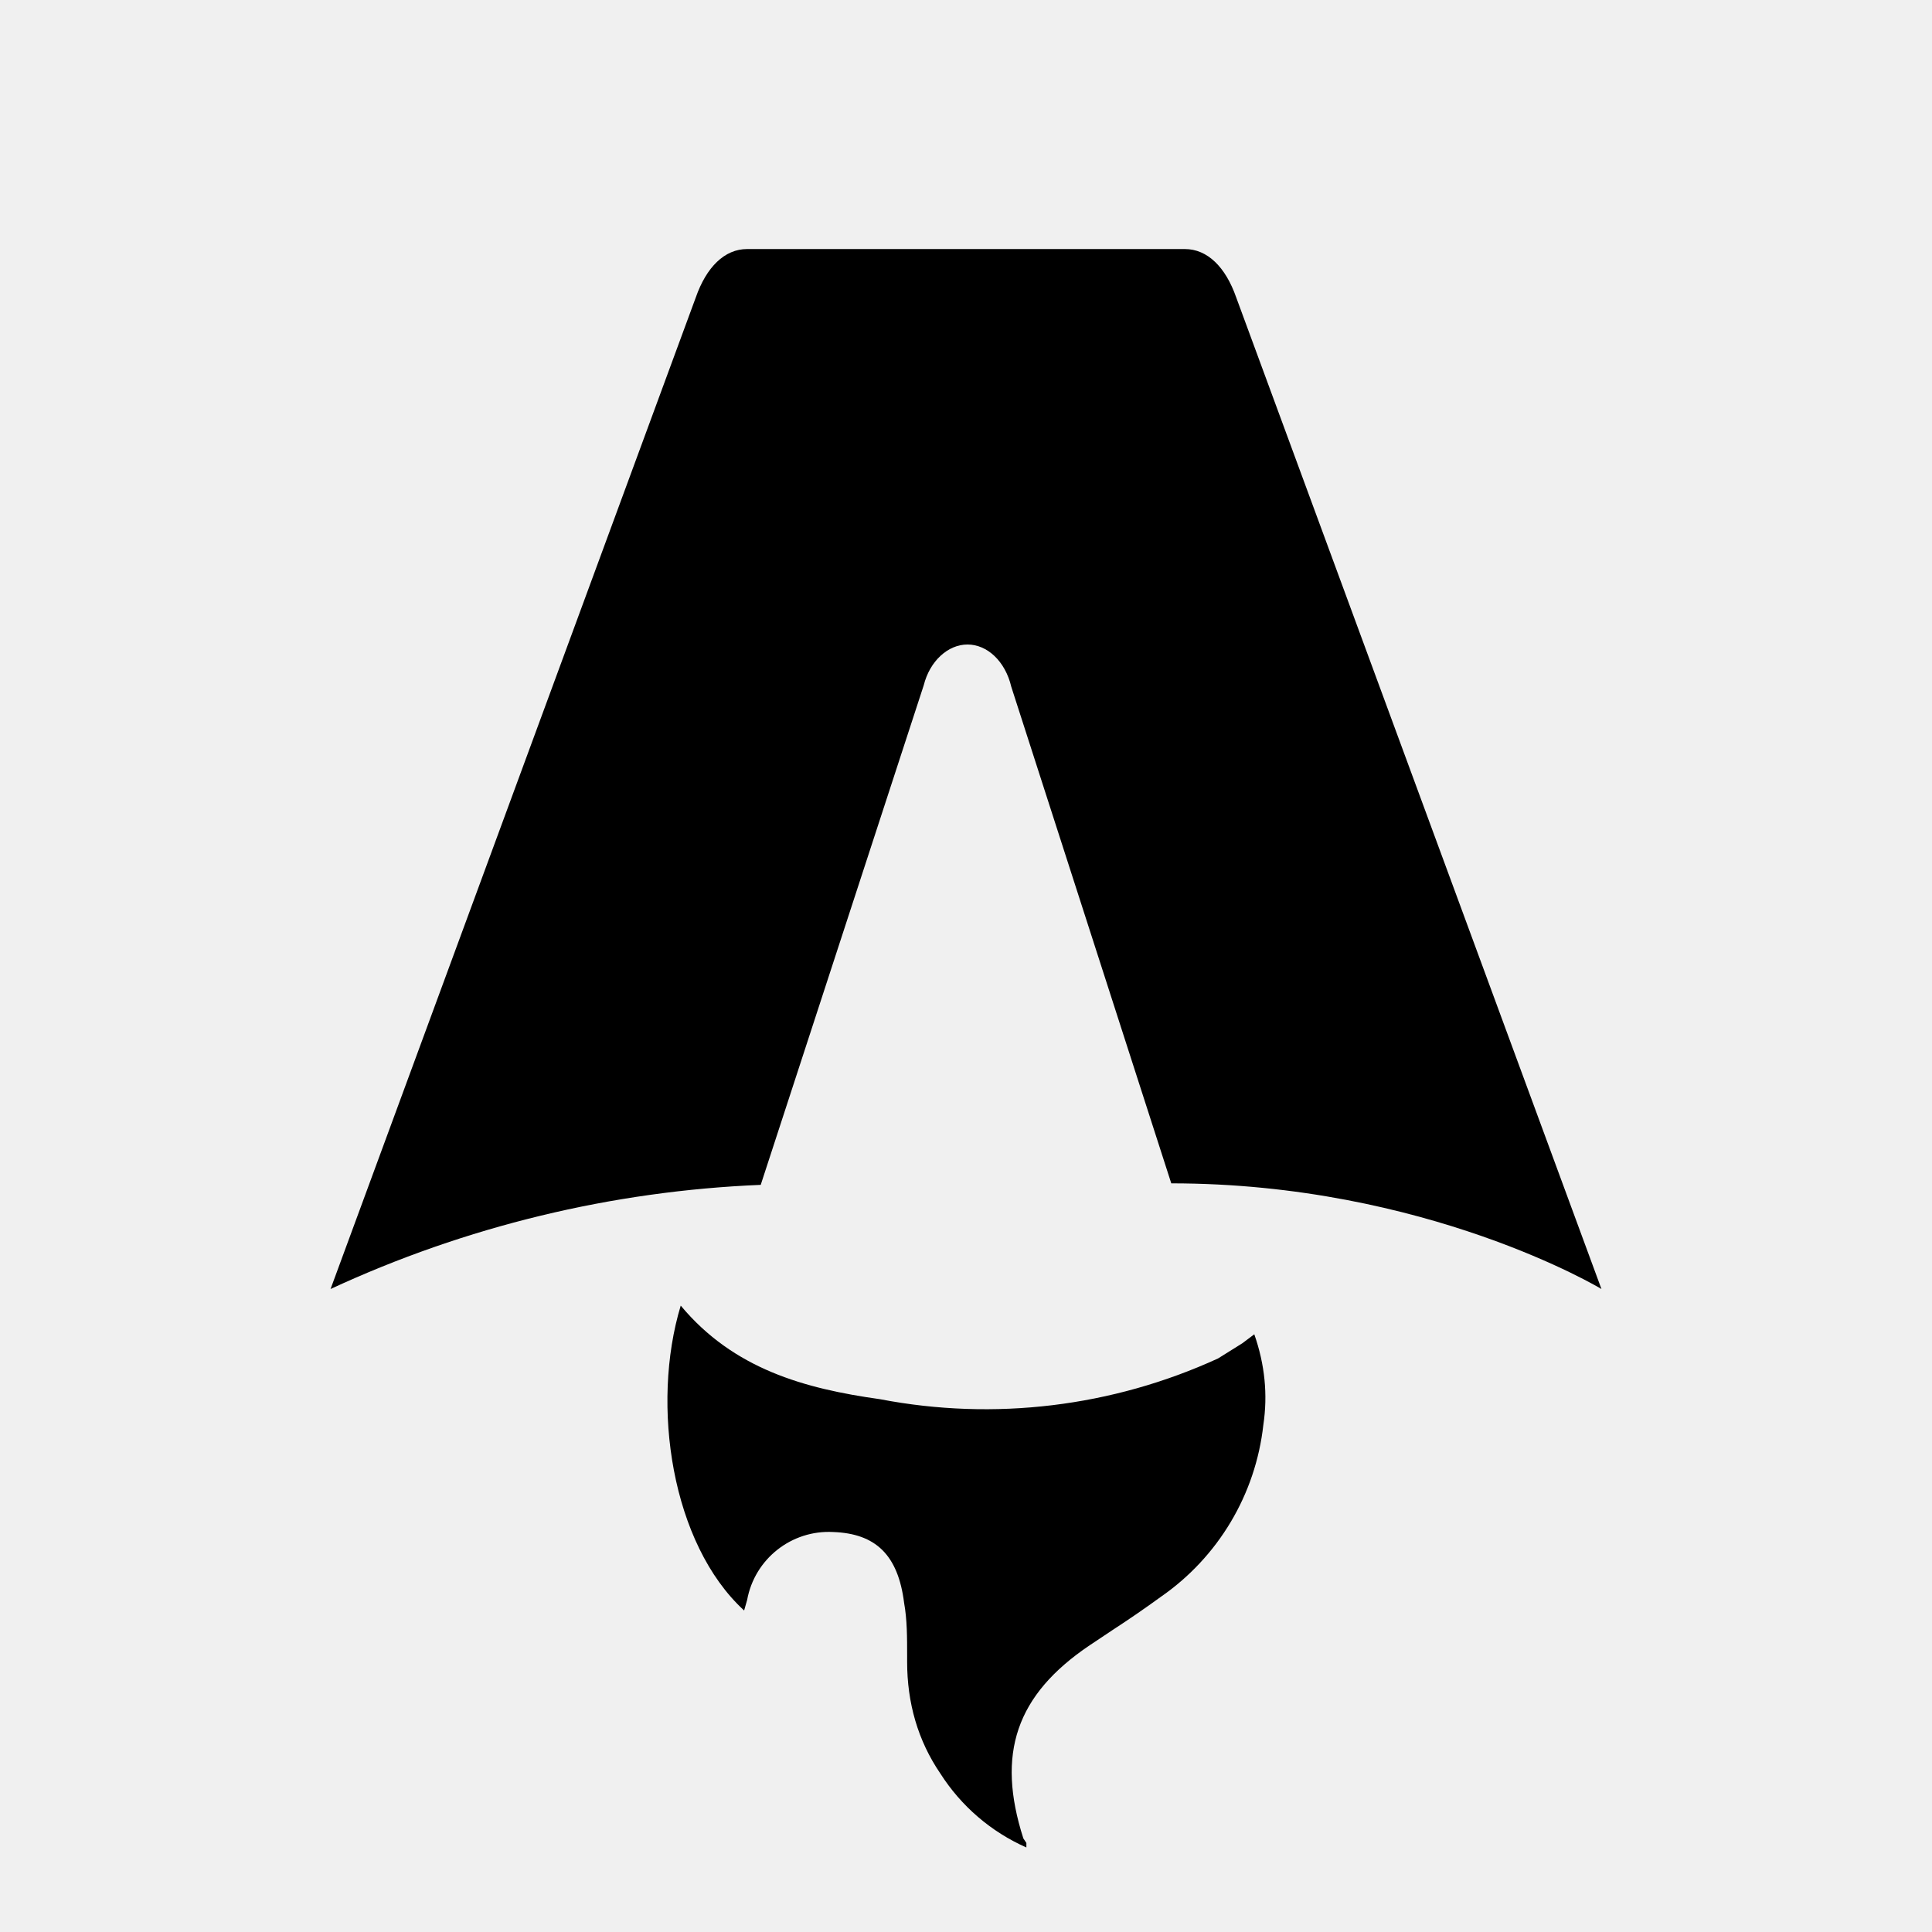
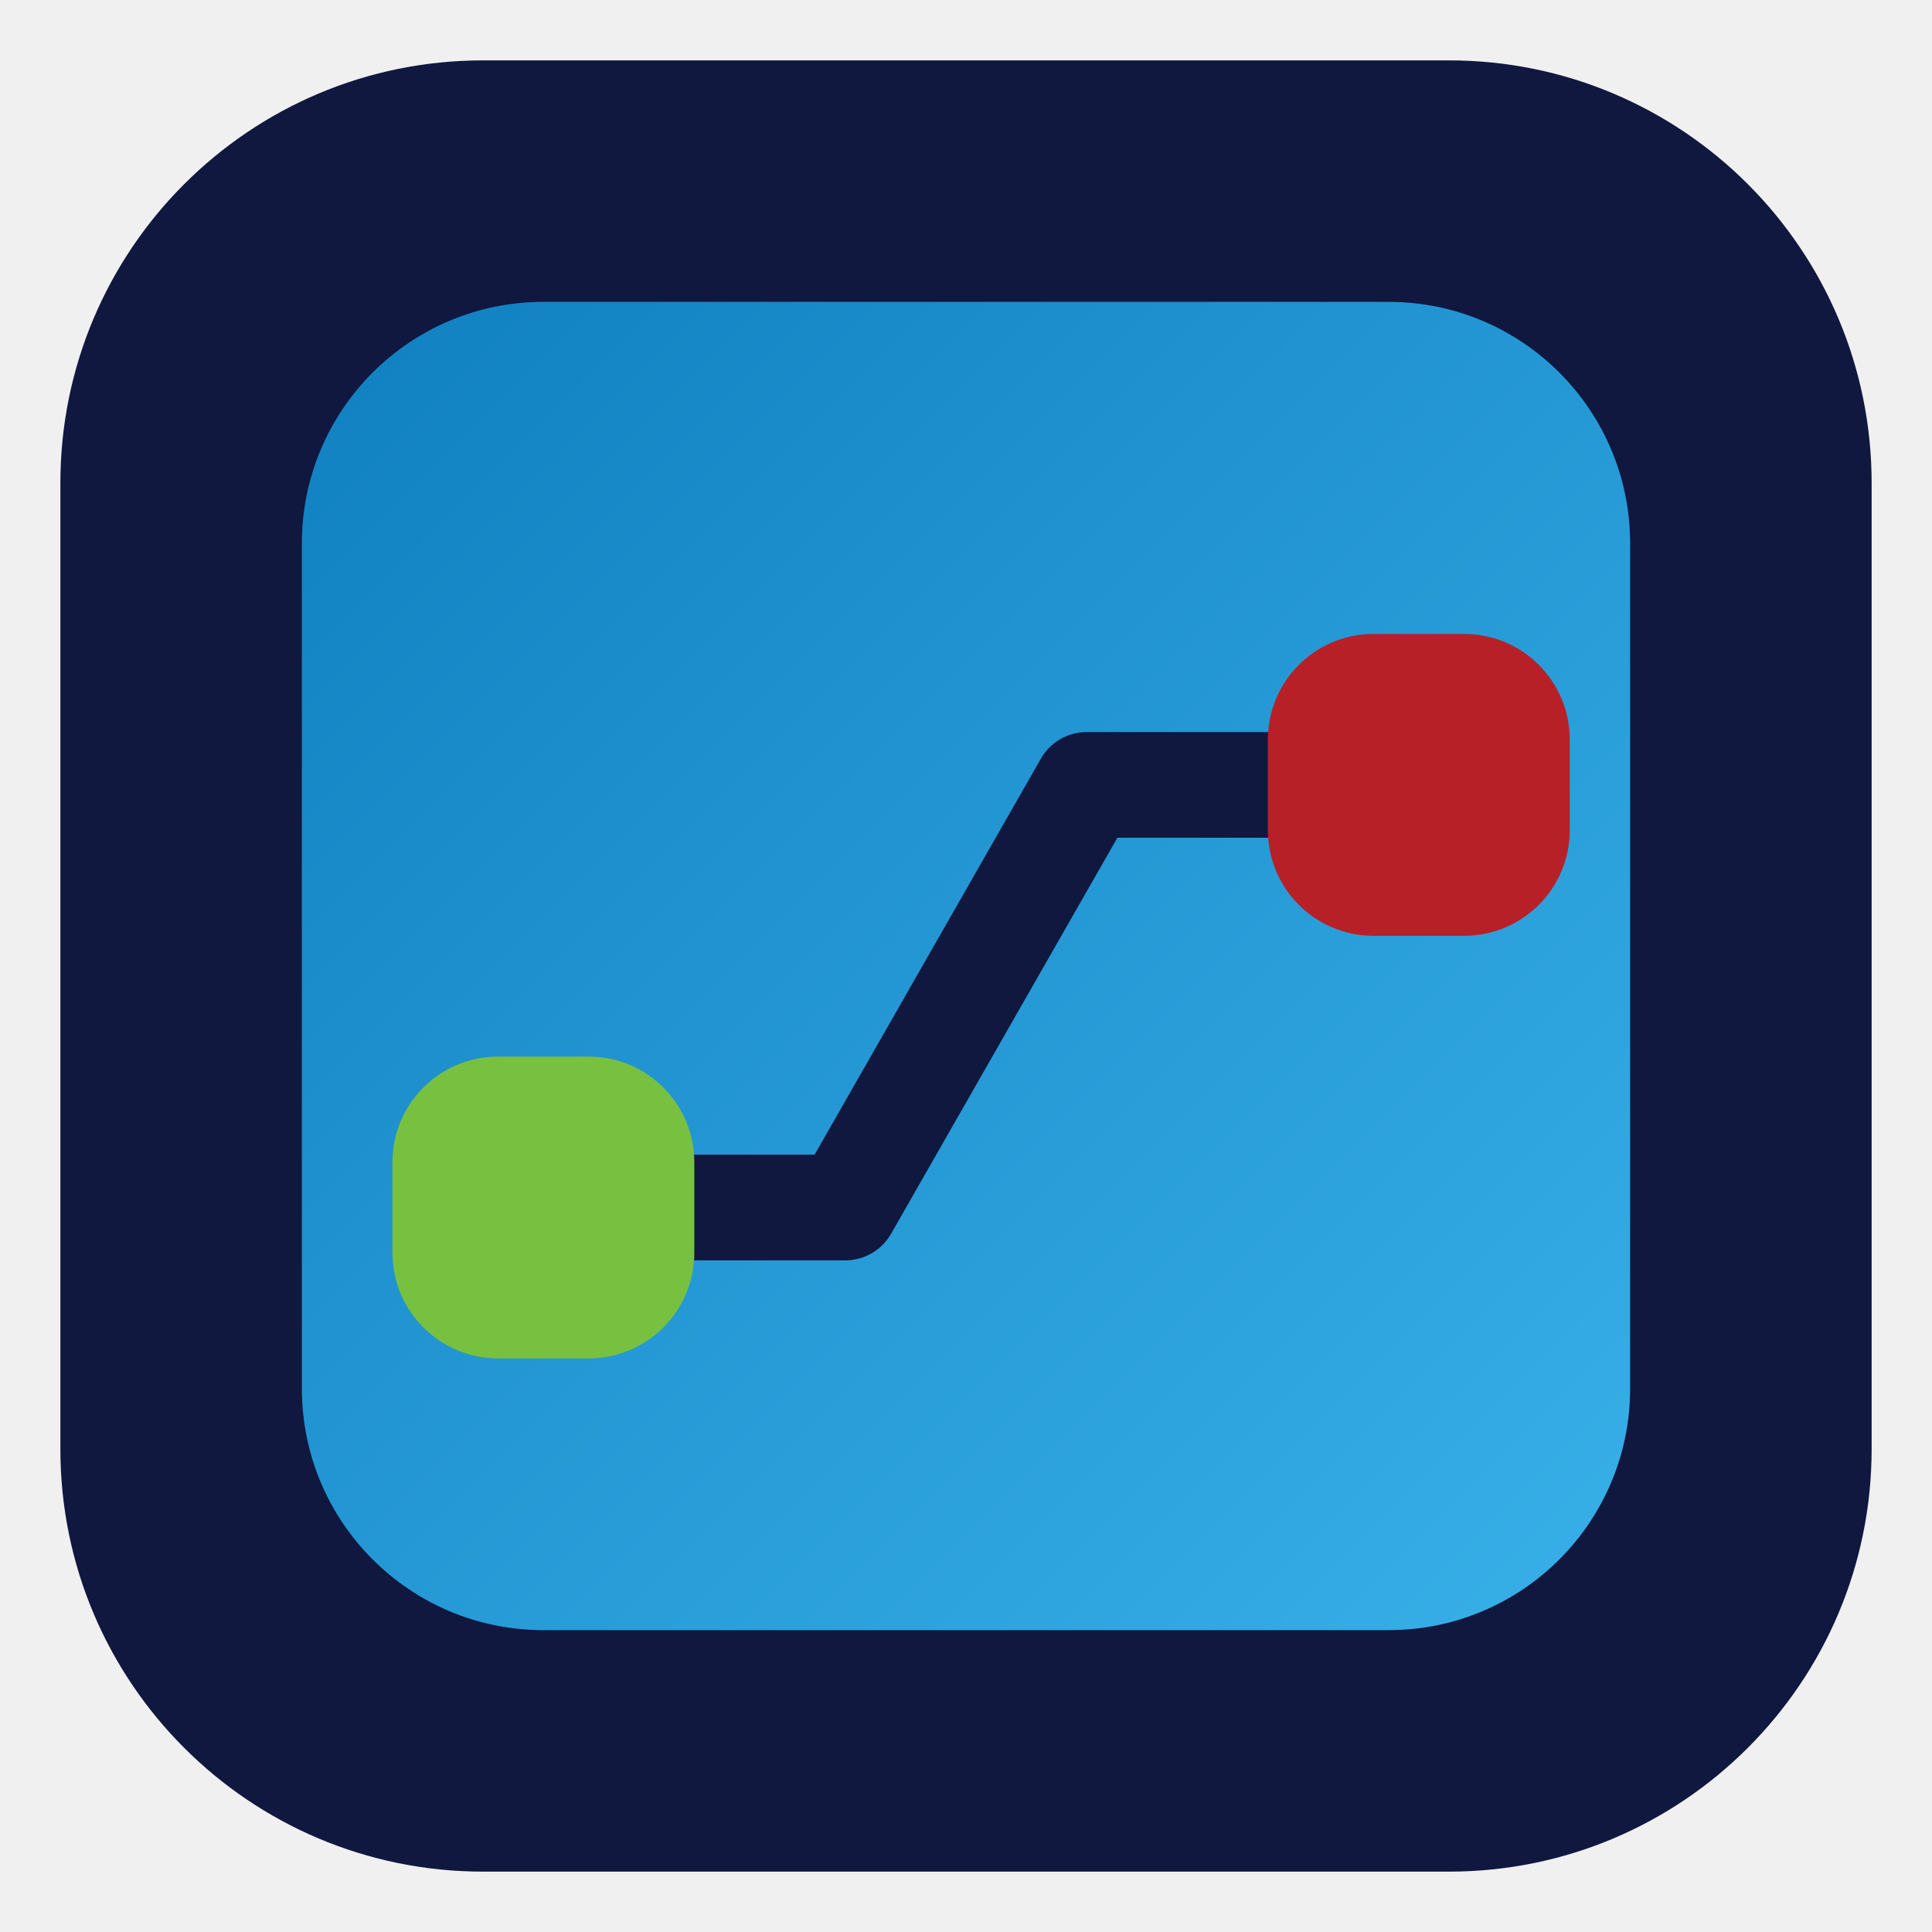
- <svg xmlns="http://www.w3.org/2000/svg" fill="none" viewBox="0 0 128 128">
-   <path d="M50.4 78.5a75.1 75.1 0 0 0-28.5 6.9l24.2-65.7c.7-2 1.9-3.2 3.4-3.2h29c1.5 0 2.7 1.2 3.4 3.2l24.2 65.7s-11.6-7-28.5-7L67 45.5c-.4-1.7-1.6-2.8-2.9-2.8-1.3 0-2.5 1.1-2.9 2.7L50.4 78.5Zm-1.1 28.2Zm-4.2-20.2c-2 6.6-.6 15.8 4.2 20.2a17.5 17.5 0 0 1 .2-.7 5.5 5.5 0 0 1 5.7-4.5c2.8.1 4.3 1.5 4.7 4.7.2 1.1.2 2.3.2 3.5v.4c0 2.7.7 5.2 2.2 7.4a13 13 0 0 0 5.7 4.9v-.3l-.2-.3c-1.8-5.6-.5-9.5 4.4-12.8l1.5-1a73 73 0 0 0 3.2-2.2 16 16 0 0 0 6.8-11.4c.3-2 .1-4-.6-6l-.8.6-1.6 1a37 37 0 0 1-22.4 2.7c-5-.7-9.7-2-13.2-6.2Z" />
-   <style>
-         path { fill: #000; }
-         @media (prefers-color-scheme: dark) {
-             path { fill: #FFF; }
-         }
-     </style>
+ <svg xmlns="http://www.w3.org/2000/svg" viewBox="0 0 64 64">
+   <defs>
+     <linearGradient id="screen" x1="0" y1="0" x2="1" y2="1">
+       <stop offset="0" stop-color="#1080C0" />
+       <stop offset="1" stop-color="#38B0E8" />
+     </linearGradient>
+   </defs>
+   <rect x="2" y="2" width="60" height="60" rx="14" fill="#101840" />
+   <rect x="10" y="10" width="44" height="44" rx="8" fill="url(#screen)" />
+   <path d="M18 40 L28 40 L36 26 L46 26" fill="none" stroke="#101840" stroke-width="3.5" stroke-linecap="round" stroke-linejoin="round" />
+   <rect x="13" y="35" width="10" height="10" rx="3.5" fill="#78C040" />
+   <rect x="42" y="21" width="10" height="10" rx="3.5" fill="#B82028" />
</svg>
